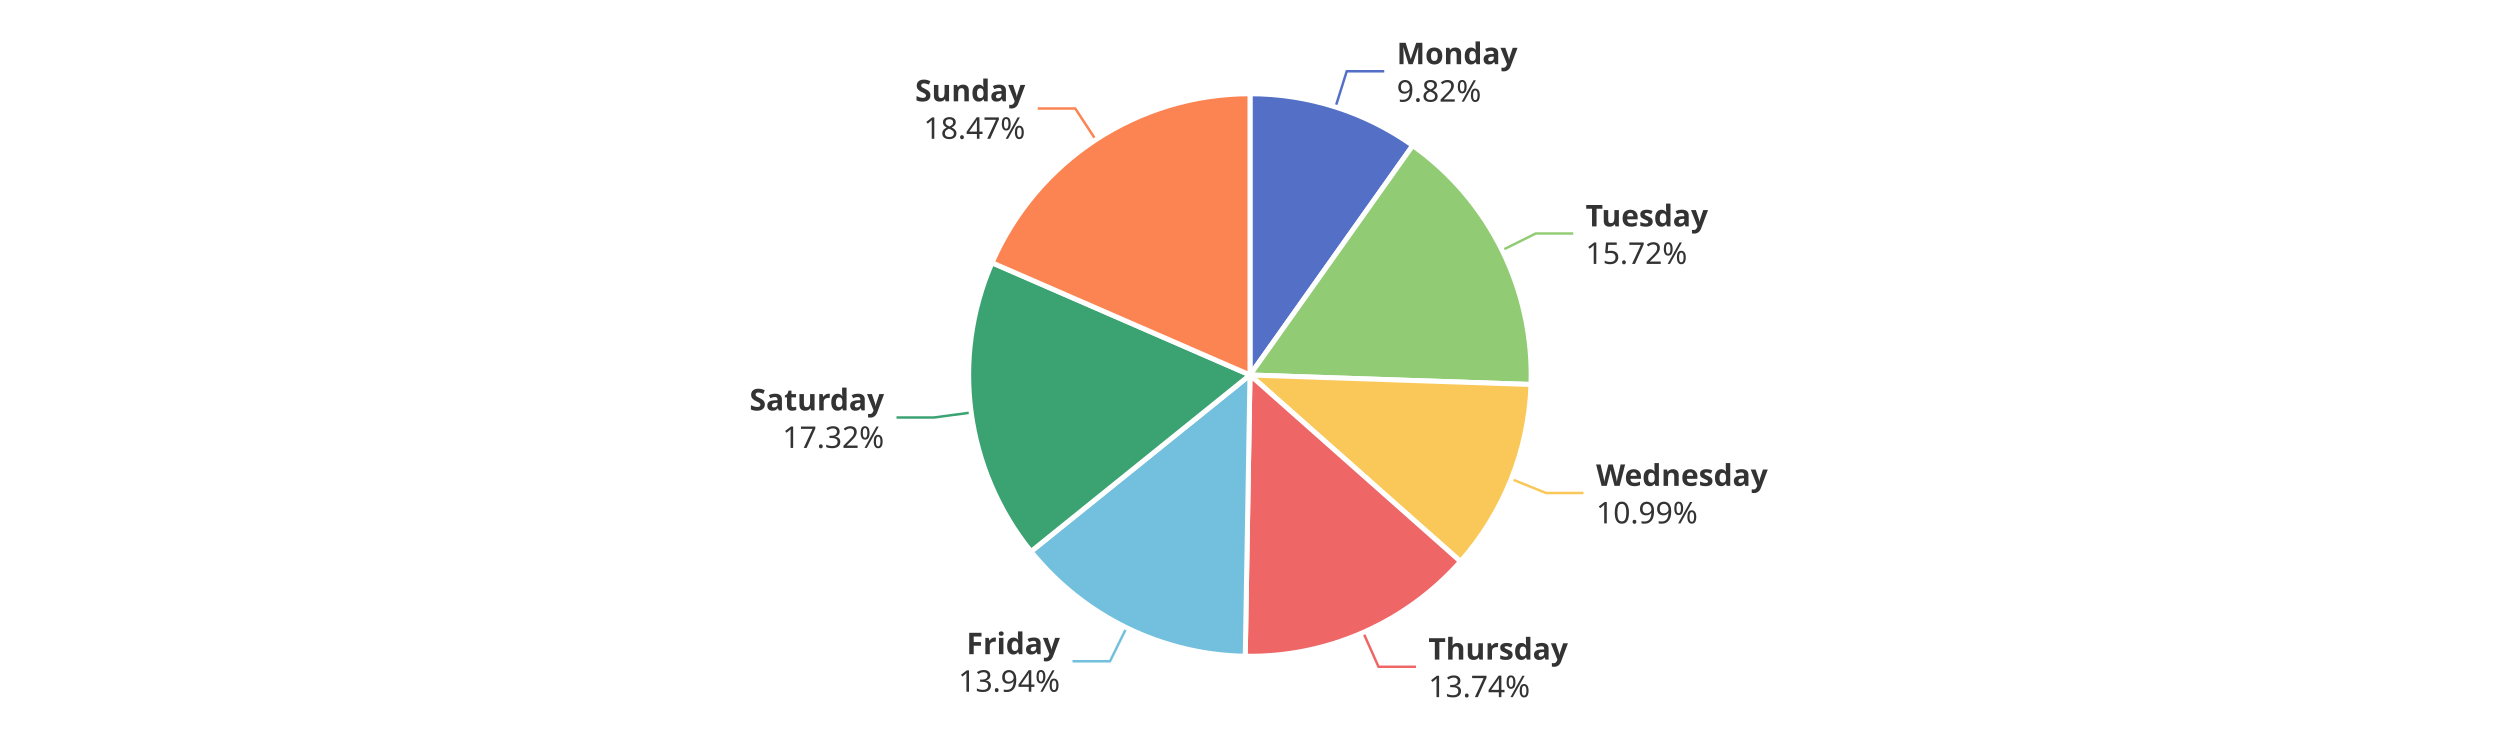
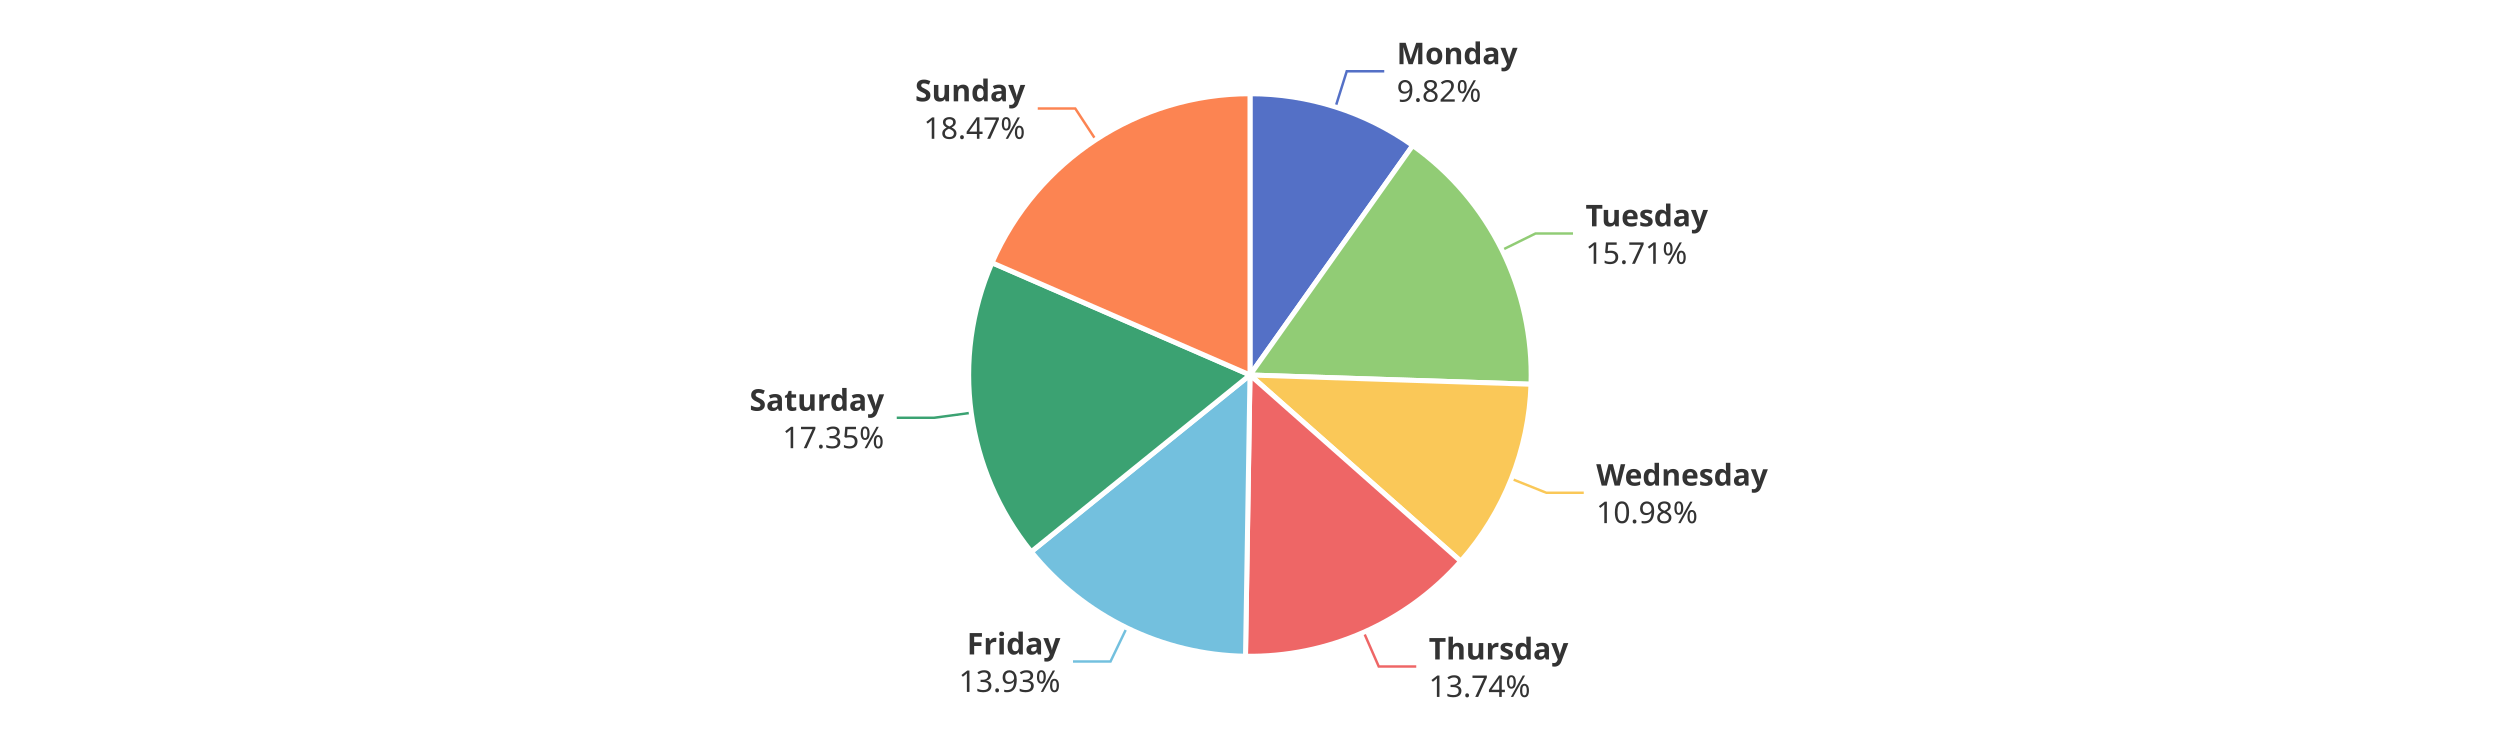
<svg xmlns="http://www.w3.org/2000/svg" width="1000" height="300" version="1.1" baseProfile="full" viewBox="0 0 1000 300">
  <rect width="1000" height="300" x="0" y="0" id="0" fill="#ffffff" />
  <polyline points="534.2 42.8 538.7 28.5 553.7 28.5" fill="none" stroke="#5470c6" />
-   <polyline points="600.8 100.1 614.3 93.4 629.3 93.4" fill="none" stroke="#91cc75" />
-   <polyline points="604.5 191.6 618.4 197.2 633.4 197.2" fill="none" stroke="#fac858" />
-   <polyline points="545.3 253 551.4 266.7 566.4 266.7" fill="none" stroke="#ee6666" />
-   <polyline points="450.6 251.1 444 264.5 429 264.5" fill="none" stroke="#73c0de" />
-   <polyline points="388.5 165 373.6 167 358.6 167" fill="none" stroke="#3ba272" />
+   <polyline points="600.8 100 614.2 93.4 629.2 93.4" fill="none" stroke="#91cc75" />
+   <polyline points="604.5 191.5 618.5 197.1 633.5 197.1" fill="none" stroke="#fac858" />
+   <polyline points="545.5 252.9 551.5 266.6 566.5 266.6" fill="none" stroke="#ee6666" />
+   <polyline points="450.7 251.1 444.2 264.6 429.2 264.6" fill="none" stroke="#73c0de" />
+   <polyline points="388.5 165.1 373.7 167.1 358.7 167.1" fill="none" stroke="#3ba272" />
  <polyline points="438.3 55.9 430.1 43.4 415.1 43.4" fill="none" stroke="#fc8452" />
  <path d="M500 37.5A112.5 112.5 0 0 1 565.1 58.2L500 150Z" fill="#5470c6" stroke="#fff" stroke-width="2" stroke-linejoin="round" />
-   <path d="M565.1 58.2A112.5 112.5 0 0 1 612.4 153.8L500 150Z" fill="#91cc75" stroke="#fff" stroke-width="2" stroke-linejoin="round" />
-   <path d="M612.4 153.8A112.5 112.5 0 0 1 584.2 224.6L500 150Z" fill="#fac858" stroke="#fff" stroke-width="2" stroke-linejoin="round" />
-   <path d="M584.2 224.6A112.5 112.5 0 0 1 498.1 262.5L500 150Z" fill="#ee6666" stroke="#fff" stroke-width="2" stroke-linejoin="round" />
-   <path d="M498.1 262.5A112.5 112.5 0 0 1 412.4 220.6L500 150Z" fill="#73c0de" stroke="#fff" stroke-width="2" stroke-linejoin="round" />
-   <path d="M412.4 220.6A112.5 112.5 0 0 1 396.8 105.1L500 150Z" fill="#3ba272" stroke="#fff" stroke-width="2" stroke-linejoin="round" />
+   <path d="M565.1 58.2A112.5 112.5 0 0 1 612.4 153.7L500 150Z" fill="#91cc75" stroke="#fff" stroke-width="2" stroke-linejoin="round" />
+   <path d="M612.4 153.7A112.5 112.5 0 0 1 584.3 224.5L500 150Z" fill="#fac858" stroke="#fff" stroke-width="2" stroke-linejoin="round" />
+   <path d="M584.3 224.5A112.5 112.5 0 0 1 498.2 262.5L500 150Z" fill="#ee6666" stroke="#fff" stroke-width="2" stroke-linejoin="round" />
+   <path d="M498.2 262.5A112.5 112.5 0 0 1 412.5 220.7L500 150Z" fill="#73c0de" stroke="#fff" stroke-width="2" stroke-linejoin="round" />
+   <path d="M412.5 220.7A112.5 112.5 0 0 1 396.8 105.1L500 150Z" fill="#3ba272" stroke="#fff" stroke-width="2" stroke-linejoin="round" />
  <path d="M396.8 105.1A112.5 112.5 0 0 1 500 37.5L500 150Z" fill="#fc8452" stroke="#fff" stroke-width="2" stroke-linejoin="round" />
  <path d="M0 -15l42.8 0l0 30l-42.8 0Z" transform="translate(558.7133 28.5194)" fill="none" />
  <text dominant-baseline="central" text-anchor="start" style="font-size:12px;font-family:sans-serif;font-weight:bold;" y="-7.5" transform="translate(558.7133 28.5194)" fill="#333" stroke="rgb(255,255,255)" stroke-width="2" paint-order="stroke" stroke-miterlimit="2">Monday</text>
  <text dominant-baseline="central" text-anchor="start" style="font-size:12px;font-family:sans-serif;" y="7.5" transform="translate(558.7133 28.5194)" fill="#333" stroke="rgb(255,255,255)" stroke-width="2" paint-order="stroke" stroke-miterlimit="2">9.82%</text>
-   <path d="M0 -15l46.2 0l0 30l-46.2 0Z" transform="translate(634.2507 93.4047)" fill="none" />
-   <text dominant-baseline="central" text-anchor="start" style="font-size:12px;font-family:sans-serif;font-weight:bold;" y="-7.5" transform="translate(634.2507 93.4047)" fill="#333" stroke="rgb(255,255,255)" stroke-width="2" paint-order="stroke" stroke-miterlimit="2">Tuesday</text>
-   <text dominant-baseline="central" text-anchor="start" style="font-size:12px;font-family:sans-serif;" y="7.5" transform="translate(634.2507 93.4047)" fill="#333" stroke="rgb(255,255,255)" stroke-width="2" paint-order="stroke" stroke-miterlimit="2">15.72%</text>
-   <path d="M0 -15l63.6 0l0 30l-63.6 0Z" transform="translate(638.443 197.1965)" fill="none" />
-   <text dominant-baseline="central" text-anchor="start" style="font-size:12px;font-family:sans-serif;font-weight:bold;" y="-7.5" transform="translate(638.443 197.1965)" fill="#333" stroke="rgb(255,255,255)" stroke-width="2" paint-order="stroke" stroke-miterlimit="2">Wednesday</text>
-   <text dominant-baseline="central" text-anchor="start" style="font-size:12px;font-family:sans-serif;" y="7.5" transform="translate(638.443 197.1965)" fill="#333" stroke="rgb(255,255,255)" stroke-width="2" paint-order="stroke" stroke-miterlimit="2">10.99%</text>
-   <path d="M0 -15l50.2 0l0 30l-50.2 0Z" transform="translate(571.3706 266.6932)" fill="none" />
-   <text dominant-baseline="central" text-anchor="start" style="font-size:12px;font-family:sans-serif;font-weight:bold;" y="-7.5" transform="translate(571.3706 266.6932)" fill="#333" stroke="rgb(255,255,255)" stroke-width="2" paint-order="stroke" stroke-miterlimit="2">Thursday</text>
-   <text dominant-baseline="central" text-anchor="start" style="font-size:12px;font-family:sans-serif;" y="7.5" transform="translate(571.3706 266.6932)" fill="#333" stroke="rgb(255,255,255)" stroke-width="2" paint-order="stroke" stroke-miterlimit="2">13.74%</text>
-   <path d="M-40.9 -15l40.9 0l0 30l-40.9 0Z" transform="translate(423.9797 264.5337)" fill="none" />
-   <text dominant-baseline="central" text-anchor="end" style="font-size:12px;font-family:sans-serif;font-weight:bold;" y="-7.5" transform="translate(423.9797 264.5337)" fill="#333" stroke="rgb(255,255,255)" stroke-width="2" paint-order="stroke" stroke-miterlimit="2">Friday</text>
-   <text dominant-baseline="central" text-anchor="end" style="font-size:12px;font-family:sans-serif;" y="7.5" transform="translate(423.9797 264.5337)" fill="#333" stroke="rgb(255,255,255)" stroke-width="2" paint-order="stroke" stroke-miterlimit="2">13.94%</text>
-   <path d="M-48.2 -15l48.2 0l0 30l-48.2 0Z" transform="translate(353.6401 167.0127)" fill="none" />
-   <text dominant-baseline="central" text-anchor="end" style="font-size:12px;font-family:sans-serif;font-weight:bold;" y="-7.5" transform="translate(353.6401 167.0127)" fill="#333" stroke="rgb(255,255,255)" stroke-width="2" paint-order="stroke" stroke-miterlimit="2">Saturday</text>
-   <text dominant-baseline="central" text-anchor="end" style="font-size:12px;font-family:sans-serif;" y="7.5" transform="translate(353.6401 167.0127)" fill="#333" stroke="rgb(255,255,255)" stroke-width="2" paint-order="stroke" stroke-miterlimit="2">17.32%</text>
+   <path d="M0 -15l46.2 0l0 30l-46.2 0Z" transform="translate(634.2329 93.3688)" fill="none" />
+   <text dominant-baseline="central" text-anchor="start" style="font-size:12px;font-family:sans-serif;font-weight:bold;" y="-7.5" transform="translate(634.2329 93.3688)" fill="#333" stroke="rgb(255,255,255)" stroke-width="2" paint-order="stroke" stroke-miterlimit="2">Tuesday</text>
+   <text dominant-baseline="central" text-anchor="start" style="font-size:12px;font-family:sans-serif;" y="7.5" transform="translate(634.2329 93.3688)" fill="#333" stroke="rgb(255,255,255)" stroke-width="2" paint-order="stroke" stroke-miterlimit="2">15.71%</text>
+   <path d="M0 -15l63.6 0l0 30l-63.6 0Z" transform="translate(638.4874 197.0848)" fill="none" />
+   <text dominant-baseline="central" text-anchor="start" style="font-size:12px;font-family:sans-serif;font-weight:bold;" y="-7.5" transform="translate(638.4874 197.0848)" fill="#333" stroke="rgb(255,255,255)" stroke-width="2" paint-order="stroke" stroke-miterlimit="2">Wednesday</text>
+   <text dominant-baseline="central" text-anchor="start" style="font-size:12px;font-family:sans-serif;" y="7.5" transform="translate(638.4874 197.0848)" fill="#333" stroke="rgb(255,255,255)" stroke-width="2" paint-order="stroke" stroke-miterlimit="2">10.98%</text>
+   <path d="M0 -15l50.2 0l0 30l-50.2 0Z" transform="translate(571.5172 266.6286)" fill="none" />
+   <text dominant-baseline="central" text-anchor="start" style="font-size:12px;font-family:sans-serif;font-weight:bold;" y="-7.5" transform="translate(571.5172 266.6286)" fill="#333" stroke="rgb(255,255,255)" stroke-width="2" paint-order="stroke" stroke-miterlimit="2">Thursday</text>
+   <text dominant-baseline="central" text-anchor="start" style="font-size:12px;font-family:sans-serif;" y="7.5" transform="translate(571.5172 266.6286)" fill="#333" stroke="rgb(255,255,255)" stroke-width="2" paint-order="stroke" stroke-miterlimit="2">13.74%</text>
+   <path d="M-40.9 -15l40.9 0l0 30l-40.9 0Z" transform="translate(424.1597 264.6216)" fill="none" />
+   <text dominant-baseline="central" text-anchor="end" style="font-size:12px;font-family:sans-serif;font-weight:bold;" y="-7.5" transform="translate(424.1597 264.6216)" fill="#333" stroke="rgb(255,255,255)" stroke-width="2" paint-order="stroke" stroke-miterlimit="2">Friday</text>
+   <text dominant-baseline="central" text-anchor="end" style="font-size:12px;font-family:sans-serif;" y="7.5" transform="translate(424.1597 264.6216)" fill="#333" stroke="rgb(255,255,255)" stroke-width="2" paint-order="stroke" stroke-miterlimit="2">13.93%</text>
+   <path d="M-48.2 -15l48.2 0l0 30l-48.2 0Z" transform="translate(353.6562 167.1318)" fill="none" />
+   <text dominant-baseline="central" text-anchor="end" style="font-size:12px;font-family:sans-serif;font-weight:bold;" y="-7.5" transform="translate(353.6562 167.1318)" fill="#333" stroke="rgb(255,255,255)" stroke-width="2" paint-order="stroke" stroke-miterlimit="2">Saturday</text>
+   <text dominant-baseline="central" text-anchor="end" style="font-size:12px;font-family:sans-serif;" y="7.5" transform="translate(353.6562 167.1318)" fill="#333" stroke="rgb(255,255,255)" stroke-width="2" paint-order="stroke" stroke-miterlimit="2">17.35%</text>
  <path d="M-40.9 -15l40.9 0l0 30l-40.9 0Z" transform="translate(410.1001 43.3686)" fill="none" />
  <text dominant-baseline="central" text-anchor="end" style="font-size:12px;font-family:sans-serif;font-weight:bold;" y="-7.5" transform="translate(410.1001 43.3686)" fill="#333" stroke="rgb(255,255,255)" stroke-width="2" paint-order="stroke" stroke-miterlimit="2">Sunday</text>
  <text dominant-baseline="central" text-anchor="end" style="font-size:12px;font-family:sans-serif;" y="7.5" transform="translate(410.1001 43.3686)" fill="#333" stroke="rgb(255,255,255)" stroke-width="2" paint-order="stroke" stroke-miterlimit="2">18.47%</text>
</svg>
